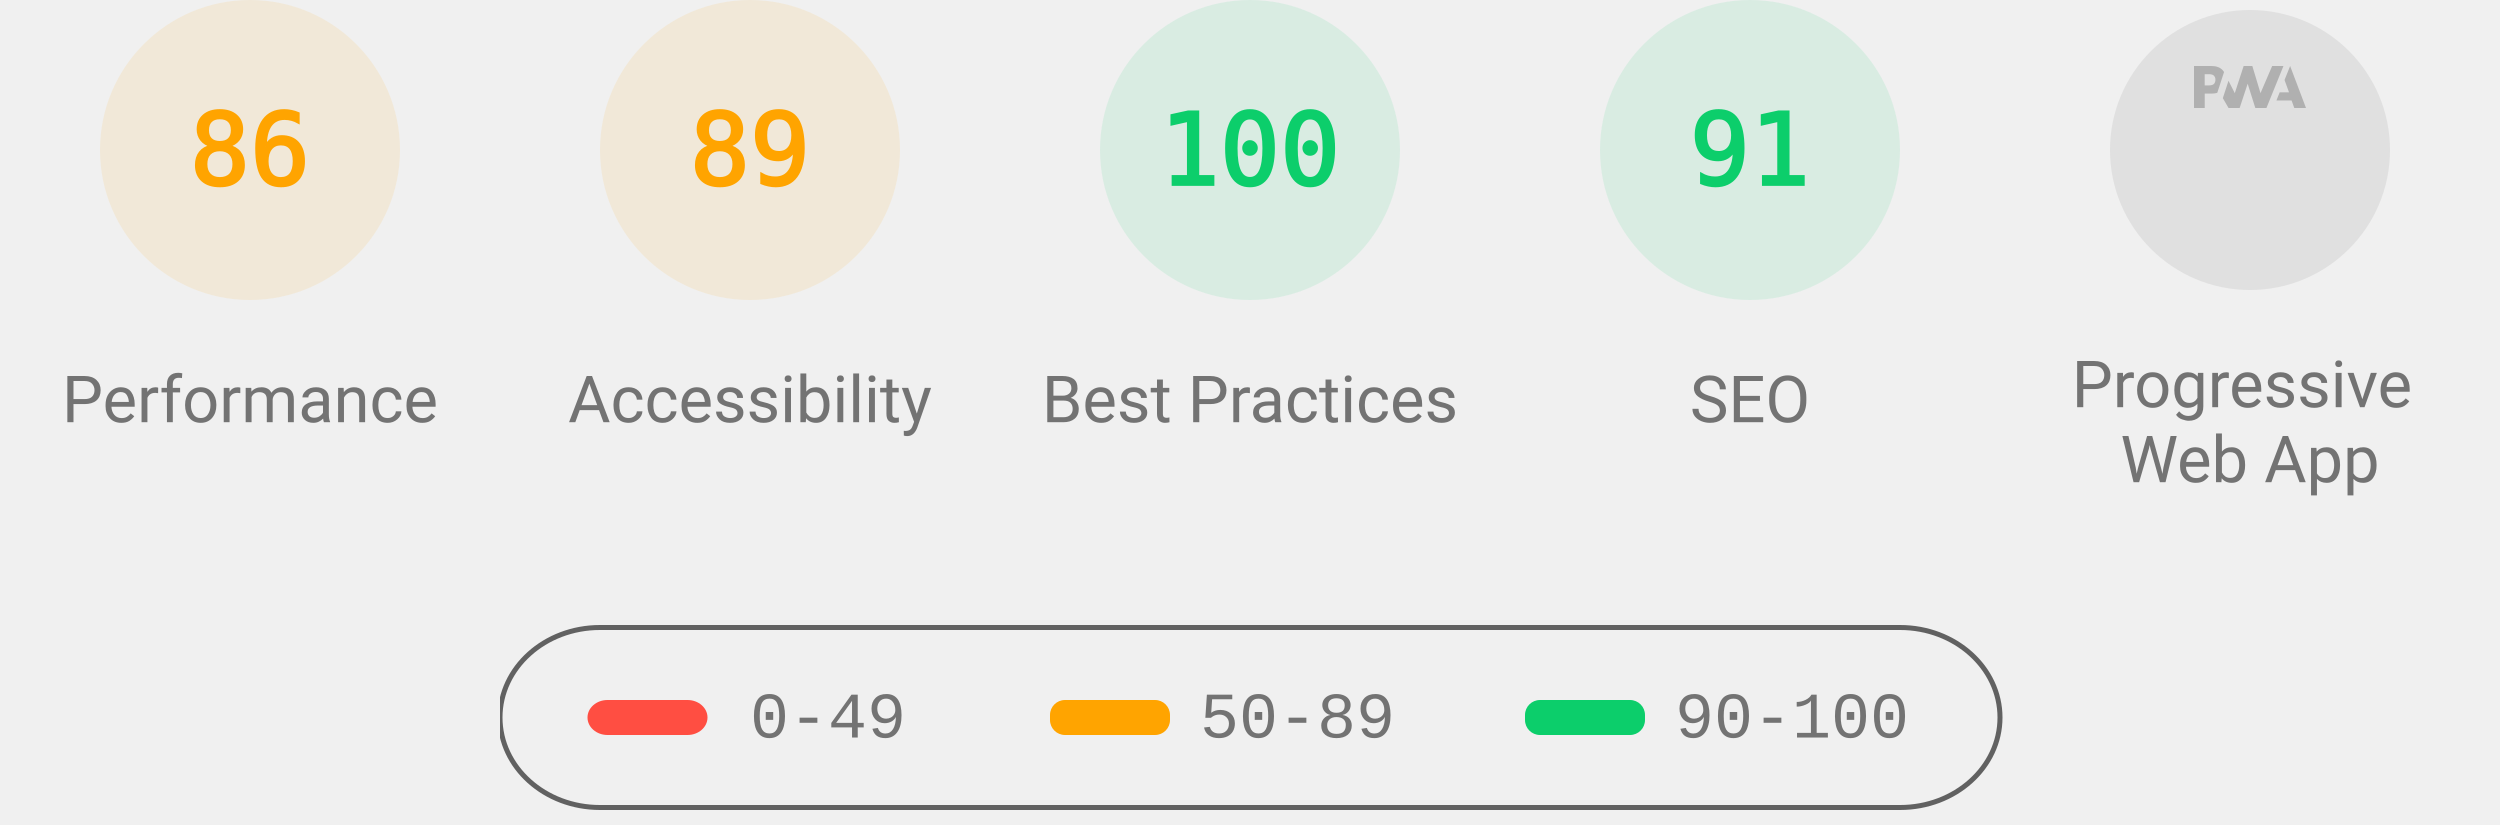
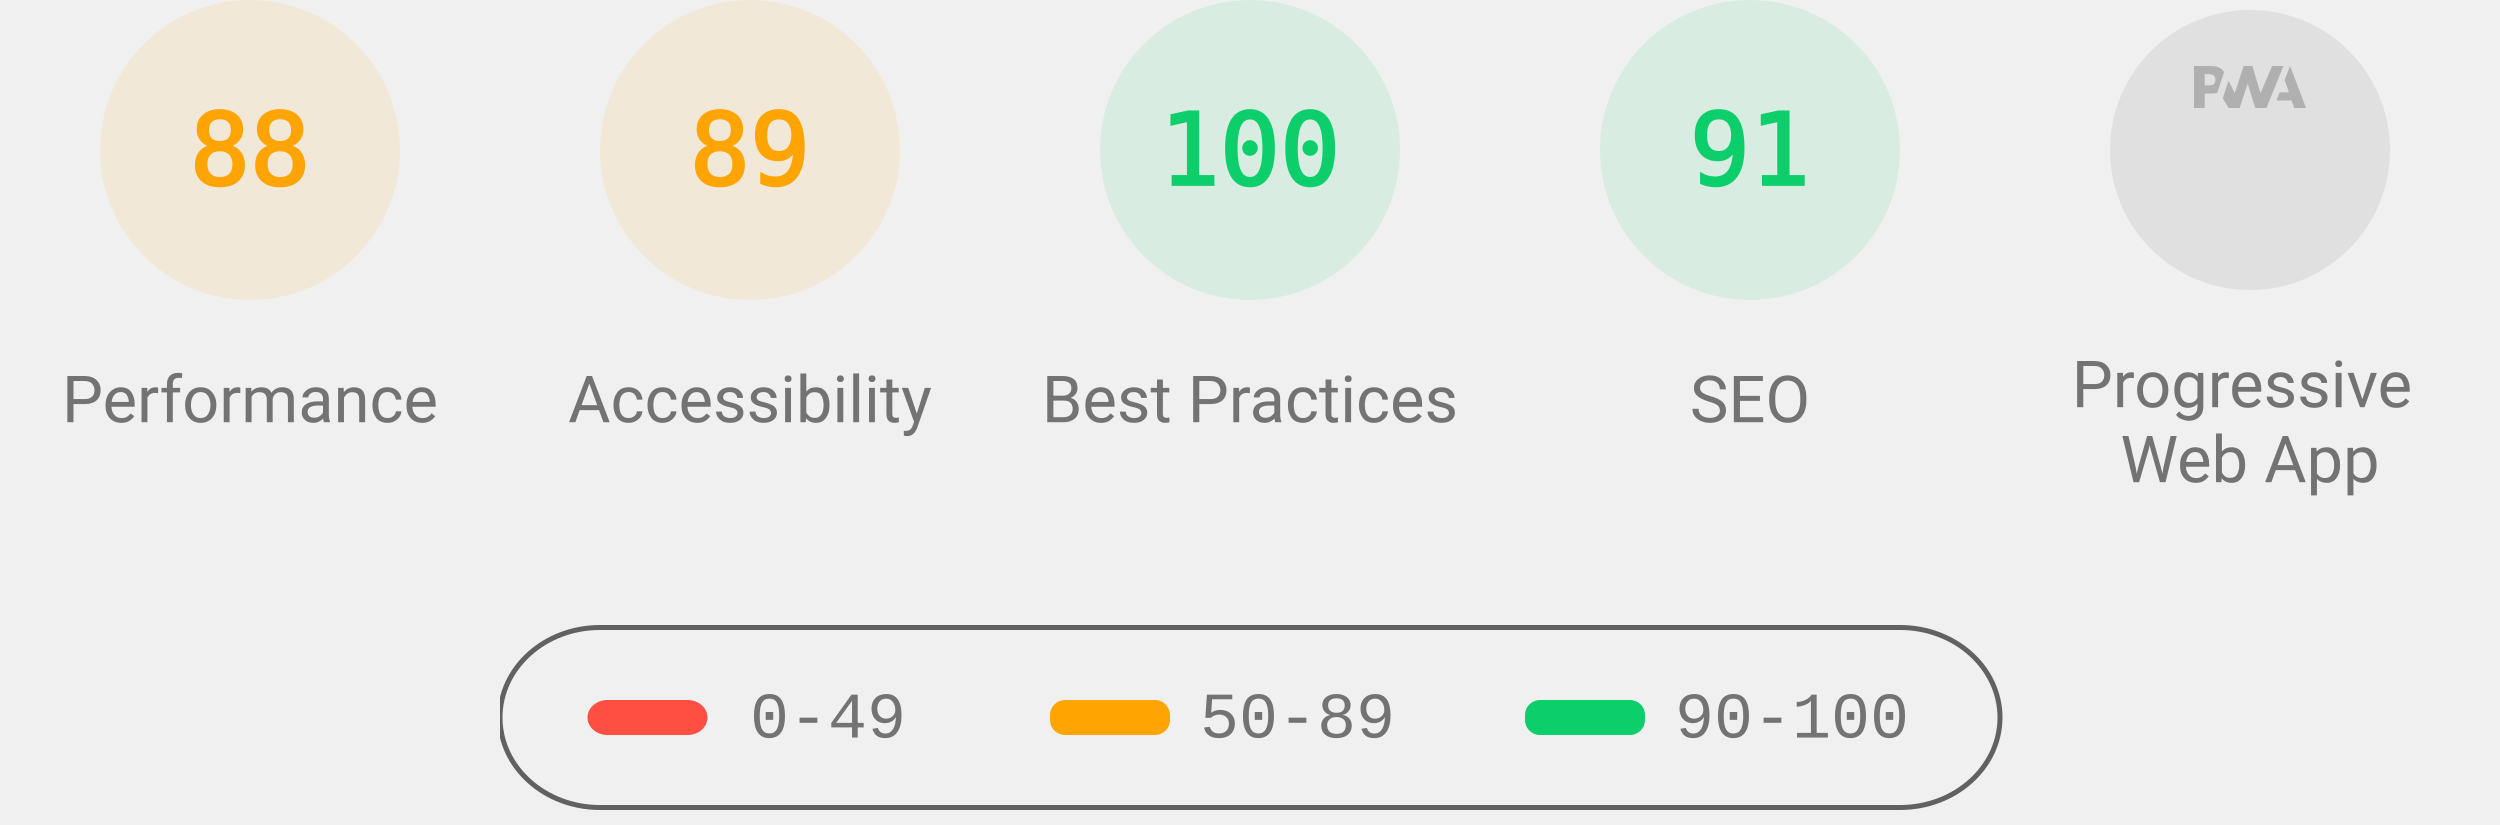
<svg xmlns="http://www.w3.org/2000/svg" class="theme--agnostic" fill="none" width="1000" height="330">
  <style>
			.gauge-base {
				opacity: 0.1
			}

			.gauge-arc {
				fill: none;
				animation-delay: 250ms;
				stroke-linecap: round;
				transform: rotate(-90deg);
				transform-origin: 100px 60px;
				animation: load-gauge 1s ease forwards
			}

			.guage-text {
				font-size: 40px;
				font-family: monospace;
				text-align: center
			}

			.guage-red {
				color: #ff4e42;
				fill: #ff4e42;
				stroke: #ff4e42
			}
			.guage-orange {
				color: #ffa400;
				fill: #ffa400;
				stroke: #ffa400
			}
			.guage-green {
				color: #0cce6b;
				fill: #0cce6b;
				stroke: #0cce6b
			}
			.theme--agnostic .guage-undefined {
				color: #5c5c5c;
				fill: #5c5c5c;
				stroke: #5c5c5c
			}
			.theme--light .guage-undefined {
				color: #1e1e1e;
				fill: #1e1e1e;
				stroke: #1e1e1e
			}
			.theme--dark .guage-undefined {
				color: #f5f5f5;
				fill: #f5f5f5;
				stroke: #f5f5f5
			}

			.guage-title {
				stroke: none;
				font-size: 26px;
				line-height: 26px;
				font-family: Roboto, Halvetica, Arial, sans-serif
			}
			.metric.guage-title {
				font-family: 'Courier New', Courier, monospace
			}
			.theme--agnostic .guage-title {
				color: #737373;
				fill: #737373
			}
			.theme--light .guage-title {
				color: #212121;
				fill: #212121
			}
			.theme--dark .guage-title {
				color: #f5f5f5;
				fill: #f5f5f5
			}

			@keyframes load-gauge {
				from {
					stroke-dasharray: 0 352.858
				}
			}
			.lh-gauge--pwa__disc {
				fill: #e0e0e0
			}
			.lh-gauge--pwa__logo {
				position: relative;
				fill: #b0b0b0
			}
			.lh-gauge--pwa__invisible {
				display: none
			}
			.lh-gauge--pwa__visible {
				display: inline
			}
			.guage-invisible {
				display: none
			}
			.lh-gauge--pwa__logo--primary-color {
				fill: #304ffe
			}
			.theme--agnostic .lh-gauge--pwa__logo--secondary-color {
				fill: #787878
			}
			.theme--light .lh-gauge--pwa__logo--secondary-color {
				fill: #3d3d3d
			}
			.theme--dark .lh-gauge--pwa__logo--secondary-color {
				fill: #d8b6b6
			}
			.theme--light #svg_2 {
				stroke: #00000022
			}
			.theme--agnostic #svg_2 {
				stroke: #616161
			}
			.theme--light #svg_2 {
				stroke: #00000022
			}
			.theme--dark #svg_2 {
				stroke: #f5f5f566
			}
		</style>
  <svg class="guage-div guage-perf guage-orange" viewBox="0 0 200 200" width="200" height="200" x="0" y="0">
    <circle class="gauge-base" r="56" cx="100" cy="60" stroke-width="8" />
-     <circle class="gauge-arc guage-arc-1" r="56" cx="100" cy="60" stroke-width="8" style="stroke-dasharray: 302.598, 351.858;" />
-     <text class="guage-text" x="100px" y="60px" alignment-baseline="central" dominant-baseline="central" text-anchor="middle">86</text>
+     <circle class="gauge-arc guage-arc-1" r="56" cx="100" cy="60" stroke-width="8" style="stroke-dasharray: 309.635, 351.858;" />
+     <text class="guage-text" x="100px" y="60px" alignment-baseline="central" dominant-baseline="central" text-anchor="middle">88</text>
    <text class="guage-title" x="100px" y="160px" alignment-baseline="central" dominant-baseline="central" text-anchor="middle">Performance</text>
  </svg>,<svg class="guage-div guage-perf guage-orange" viewBox="0 0 200 200" width="200" height="200" x="200" y="0">
    <circle class="gauge-base" r="56" cx="100" cy="60" stroke-width="8" />
    <circle class="gauge-arc guage-arc-1" r="56" cx="100" cy="60" stroke-width="8" style="stroke-dasharray: 313.154, 351.858;" />
    <text class="guage-text" x="100px" y="60px" alignment-baseline="central" dominant-baseline="central" text-anchor="middle">89</text>
    <text class="guage-title" x="100px" y="160px" alignment-baseline="central" dominant-baseline="central" text-anchor="middle">Accessibility</text>
  </svg>,<svg class="guage-div guage-perf guage-green" viewBox="0 0 200 200" width="200" height="200" x="400" y="0">
    <circle class="gauge-base" r="56" cx="100" cy="60" stroke-width="8" />
    <circle class="gauge-arc guage-arc-1" r="56" cx="100" cy="60" stroke-width="8" style="stroke-dasharray: 351.858, 351.858;" />
    <text class="guage-text" x="100px" y="60px" alignment-baseline="central" dominant-baseline="central" text-anchor="middle">100</text>
    <text class="guage-title" x="100px" y="160px" alignment-baseline="central" dominant-baseline="central" text-anchor="middle">Best Practices</text>
  </svg>,<svg class="guage-div guage-perf guage-green" viewBox="0 0 200 200" width="200" height="200" x="600" y="0">
    <circle class="gauge-base" r="56" cx="100" cy="60" stroke-width="8" />
    <circle class="gauge-arc guage-arc-1" r="56" cx="100" cy="60" stroke-width="8" style="stroke-dasharray: 320.191, 351.858;" />
    <text class="guage-text" x="100px" y="60px" alignment-baseline="central" dominant-baseline="central" text-anchor="middle">91</text>
    <text class="guage-title" x="100px" y="160px" alignment-baseline="central" dominant-baseline="central" text-anchor="middle">SEO</text>
  </svg>,<svg class="guage-div guage-pwa" viewBox="0 0 200 200" width="200" height="200" x="800" y="0">
    <svg viewBox="0 0 60 60" width="112" height="112" x="44" y="4">
      <defs>
        <linearGradient id="lh-gauge--pwa__check-circle__gradient-0" x1="50%" y1="0%" x2="50%" y2="100%">
          <stop stop-color="#00C852" offset="0%" />
          <stop stop-color="#009688" offset="100%" />
        </linearGradient>
        <linearGradient id="lh-gauge--pwa__installable__shadow-gradient-0" x1="76.056%" x2="24.111%" y1="82.995%" y2="24.735%">
          <stop stop-color="#A5D6A7" offset="0%" />
          <stop stop-color="#80CBC4" offset="100%" />
        </linearGradient>
        <linearGradient id="lh-gauge--pwa__fast-reliable__shadow-gradient-0" x1="76.056%" y1="82.995%" x2="25.678%" y2="26.493%">
          <stop stop-color="#64B5F6" offset="0%" />
          <stop stop-color="#2979FF" offset="100%" />
        </linearGradient>
        <g id="lh-gauge--pwa__fast-reliable-badge-0">
          <circle fill="#FFFFFF" cx="10" cy="10" r="10" />
          <path fill="#304FFE" d="M10 3.58l5.25 2.34v3.5c0 3.23-2.24 6.26-5.25 7-3.01-.74-5.25-3.77-5.25-7v-3.5L10 3.58zm-.47 10.74l2.76-4.83.03-.07c.04-.08 0-.24-.22-.24h-1.64l.47-3.26h-.47l-2.7 4.77c-.02.01.05-.1-.04.05-.09.16-.1.31.18.31h1.63l-.47 3.27h.47z" />
        </g>
        <g id="lh-gauge--pwa__installable-badge-0">
          <circle fill="#FFFFFF" cx="10" cy="10" r="10" />
          <path fill="#009688" d="M10 4.167A5.835 5.835 0 0 0 4.167 10 5.835 5.835 0 0 0 10 15.833 5.835 5.835 0 0 0 15.833 10 5.835 5.835 0 0 0 10 4.167zm2.917 6.416h-2.334v2.334H9.417v-2.334H7.083V9.417h2.334V7.083h1.166v2.334h2.334v1.166z" />
        </g>
      </defs>
      <g stroke="none" fill-rule="nonzero">
        <circle class="lh-gauge--pwa__disc" cx="30" cy="30" r="30" />
        <g class="lh-gauge--pwa__logo">
          <path d="M35.66 19.39l.7-1.75h2L37.4 15 38.6 12l3.4 9h-2.51l-.58-1.61z" />
          <path d="M33.52 21l3.65-9h-2.42l-2.5 5.82L30.5 12h-1.86l-1.9 5.82-1.35-2.65-1.21 3.72L25.4 21h2.38l1.72-5.2 1.64 5.2z" />
          <path fill-rule="nonzero" d="M20.3 17.91h1.48c.45 0 .85-.05 1.2-.15l.39-1.18 1.07-3.3a2.64 2.64 0 0 0-.28-.37c-.55-.6-1.36-.91-2.42-.91H18v9h2.3V17.9zm1.96-3.84c.22.22.33.5.33.87 0 .36-.1.65-.29.87-.2.23-.59.35-1.15.35h-.86v-2.41h.87c.52 0 .89.1 1.1.32z" />
        </g>
        <rect class="lh-gauge--pwa__component lh-gauge--pwa__na-line lh-gauge--pwa__invisible" fill="#FFFFFF" x="20" y="32" width="20" height="4" rx="2" />
        <g class="lh-gauge--pwa__component lh-gauge--pwa__fast-reliable-badge lh-gauge--pwa__invisible" transform="translate(20, 29)">
          <path fill="url(#lh-gauge--pwa__fast-reliable__shadow-gradient-0)" d="M33.63 19.49A30 30 0 0 1 16.2 30.36L3 17.14 17.14 3l16.49 16.49z" />
          <use href="#lh-gauge--pwa__fast-reliable-badge-0" />
        </g>
        <g class="lh-gauge--pwa__component lh-gauge--pwa__installable-badge lh-gauge--pwa__invisible" transform="translate(20, 29)">
          <path fill="url(#lh-gauge--pwa__installable__shadow-gradient-0)" d="M33.629 19.487c-4.272 5.453-10.391 9.39-17.415 10.869L3 17.142 17.142 3 33.63 19.487z" />
          <use href="#lh-gauge--pwa__installable-badge-0" />
        </g>
        <g class="lh-gauge--pwa__component lh-gauge--pwa__fast-reliable-installable-badges lh-gauge--pwa__invisible">
          <g transform="translate(8, 29)">
            <path fill="url(#lh-gauge--pwa__fast-reliable__shadow-gradient-0)" d="M16.321 30.463L3 17.143 17.142 3l22.365 22.365A29.864 29.864 0 0 1 22 31c-1.942 0-3.84-.184-5.679-.537z" />
            <use href="#lh-gauge--pwa__fast-reliable-badge-0" />
          </g>
          <g transform="translate(32, 29)">
            <path fill="url(#lh-gauge--pwa__installable__shadow-gradient-0)" d="M25.982 11.84a30.107 30.107 0 0 1-13.08 15.203L3 17.143 17.142 3l8.84 8.84z" />
            <use href="#lh-gauge--pwa__installable-badge-0" />
          </g>
        </g>
        <g class="lh-gauge--pwa__component lh-gauge--pwa__check-circle lh-gauge--pwa__invisible" transform="translate(18, 28)">
          <circle fill="#FFFFFF" cx="12" cy="12" r="12" />
          <path fill="url(#lh-gauge--pwa__check-circle__gradient-0)" d="M12 2a10 10 0 1 0 0 20 10 10 0 0 0 0-20zm-2 15l-5-5 1.41-1.41L10 14.17l7.59-7.59L19 8l-9 9z" />
        </g>
      </g>
    </svg>
    <text class="guage-title" y="160px" alignment-baseline="central" dominant-baseline="central" text-anchor="middle">
      <tspan x="100px" dy="-6px">Progressive</tspan>
      <tspan x="100px" dy="30px">Web App</tspan>
    </text>
  </svg>
  <svg width="604" height="76" x="200" y="250">
    <g>
      <rect fill="none" id="canvas_background" height="80" width="604" y="-1" x="-1" />
      <g display="none" overflow="visible" y="0" x="0" height="100%" width="100%" id="canvasGrid">
        <rect fill="url(#gridpattern)" stroke-width="0" y="0" x="0" height="100%" width="100%" />
      </g>
    </g>
    <g>
      <rect fill-opacity="0" stroke-width="2" rx="40" id="svg_2" height="72" width="600" y="1" x="0" fill="#000000" />
      <rect stroke="#000" rx="8" id="svg_3" height="14" width="48" y="30" x="35" stroke-opacity="null" stroke-width="0" fill="#ff4e42" />
      <rect stroke="#000" rx="6" id="svg_4" height="14" width="48" y="30" x="220" stroke-opacity="null" stroke-width="0" fill="#ffa400" />
      <rect stroke="#000" rx="6" id="svg_5" height="14" width="48" y="30" x="410" stroke-opacity="null" stroke-width="0" fill="#0cce6b" />
      <text class="metric guage-title" xml:space="preserve" text-anchor="start" font-size="26" id="svg_6" y="45" x="100" stroke-opacity="null" stroke-width="0" stroke="#000">0-49</text>
      <text class="metric guage-title" xml:space="preserve" text-anchor="start" font-size="26" id="svg_7" y="45" x="280" stroke-opacity="null" stroke-width="0" stroke="#000">50-89</text>
      <text class="metric guage-title" xml:space="preserve" text-anchor="start" font-size="26" id="svg_8" y="45" x="470" stroke-opacity="null" stroke-width="0" stroke="#000">90-100</text>
    </g>
  </svg>
</svg>
